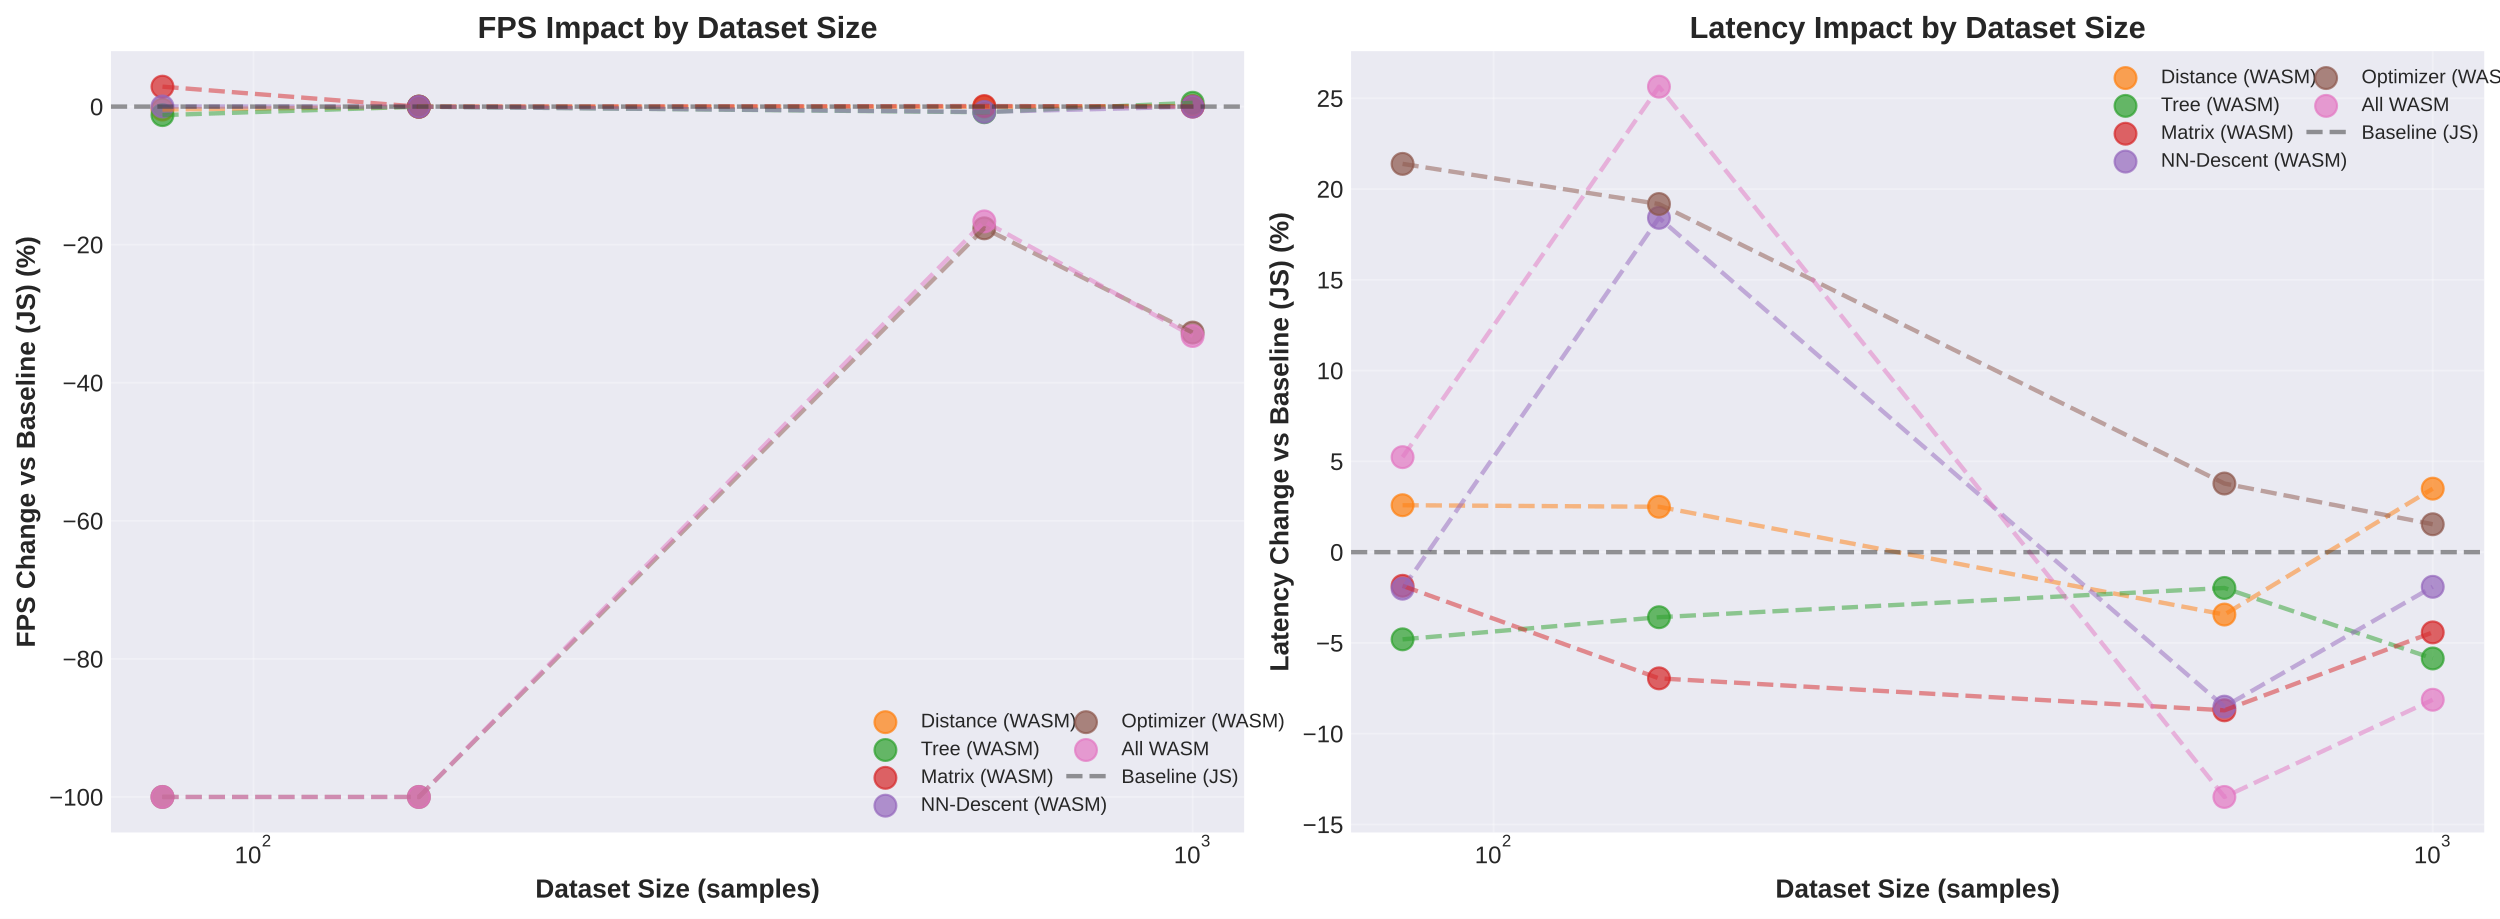
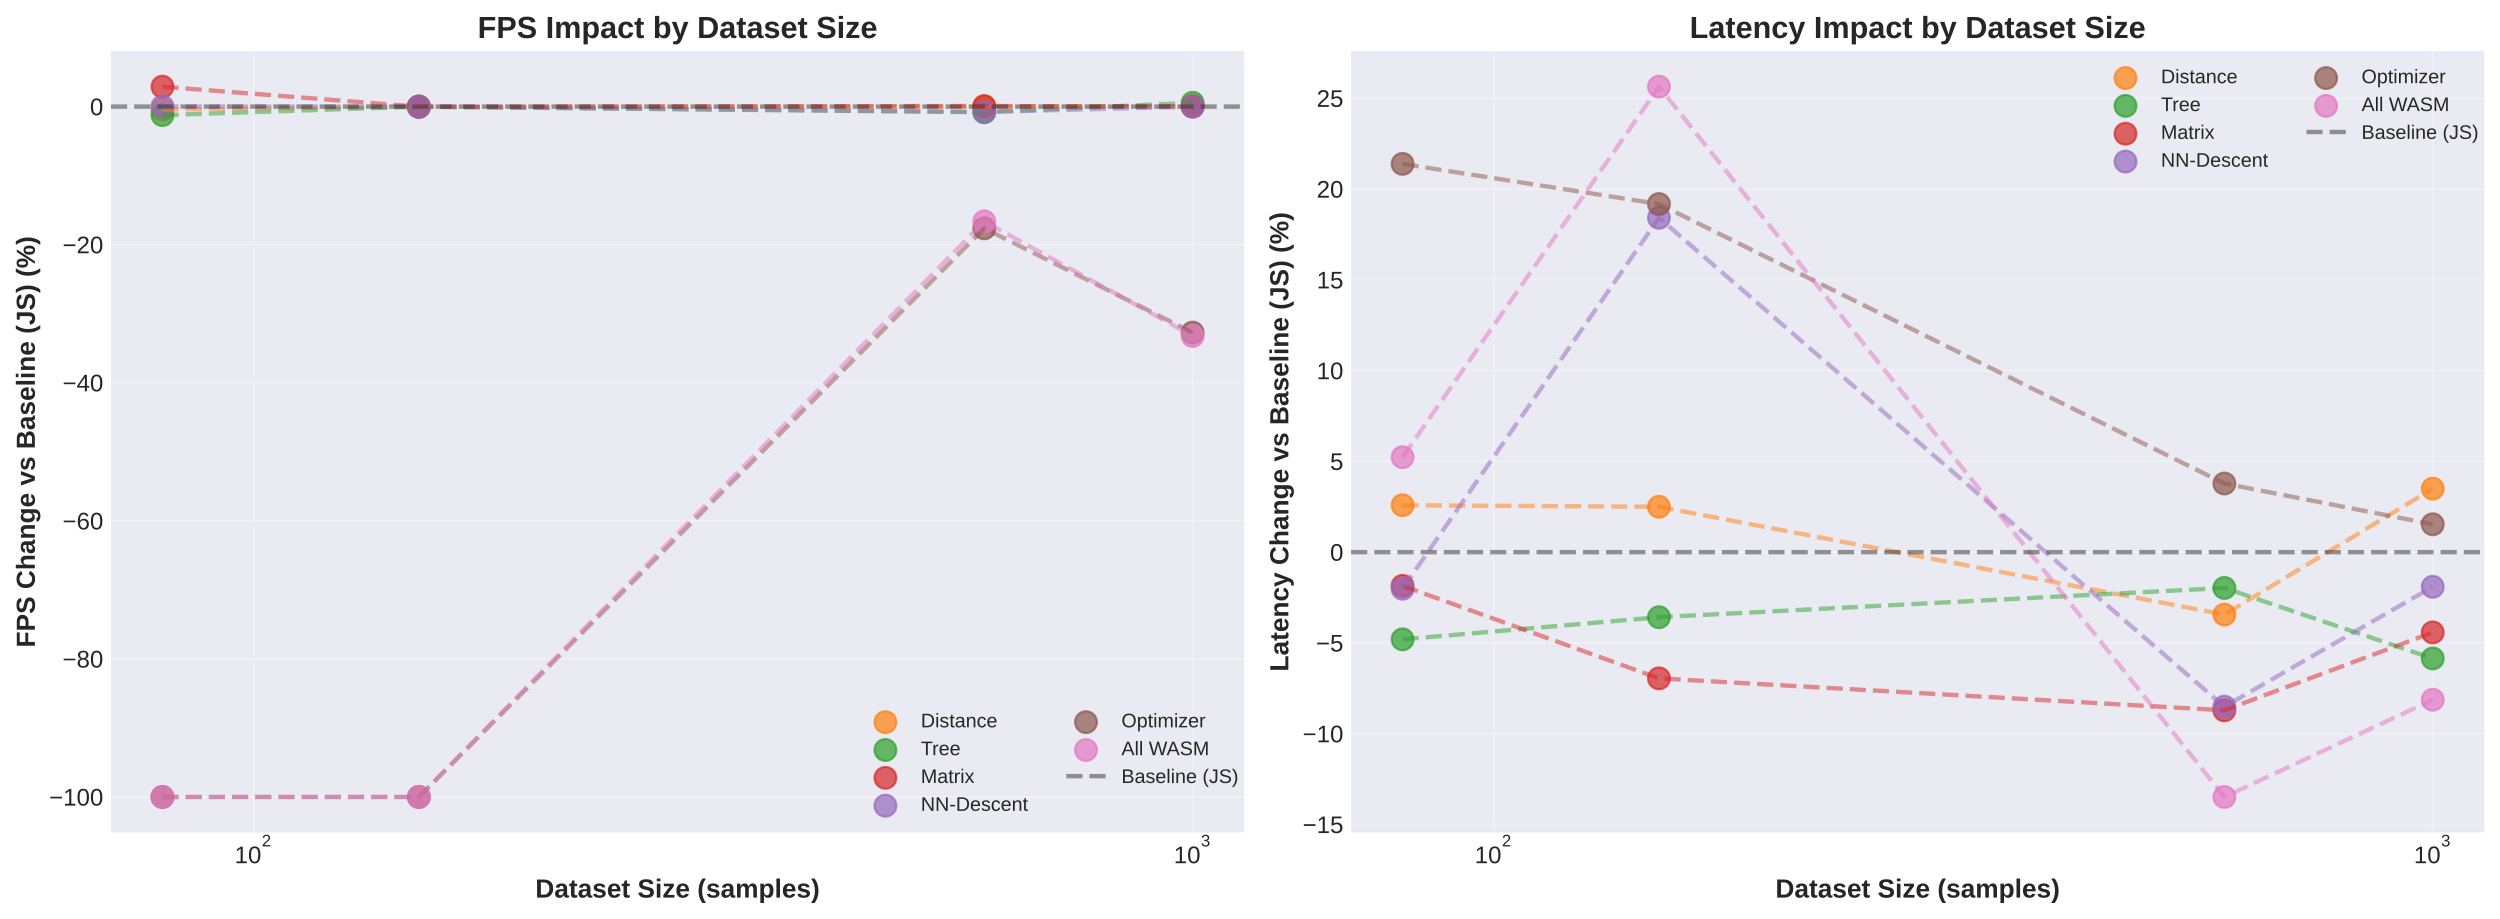
<svg xmlns="http://www.w3.org/2000/svg" xmlns:xlink="http://www.w3.org/1999/xlink" width="1143.127pt" height="420.142pt" viewBox="0 0 1143.127 420.142" version="1.1">
  <defs>
    <style type="text/css">*{stroke-linejoin: round; stroke-linecap: butt}</style>
  </defs>
  <g id="figure_1">
    <g id="patch_1">
      <path d="M 0 420.142  L 1143.127 420.142  L 1143.127 0  L 0 0  z " style="fill: #ffffff" />
    </g>
    <g id="axes_1">
      <g id="patch_2">
        <path d="M 50.737 380.651  L 568.888 380.651  L 568.888 23.392  L 50.737 23.392  z " style="fill: #eaeaf2" />
      </g>
      <g id="matplotlib.axis_1">
        <g id="xtick_1">
          <g id="line2d_1">
            <path d="M 115.905 380.651  L 115.905 23.392  " clip-path="url(#p7eace7940e)" style="fill: none; stroke: #ffffff; stroke-opacity: 0.3; stroke-width: 0.8; stroke-linecap: round" />
          </g>
          <g id="line2d_2" />
          <g id="text_1">
            <g style="fill: #262626" transform="translate(107.2704 395.4943)">
              <text>
                <tspan x="0" y="-0.799" style="font-size: 11px; font-family: 'Arial'; fill: #262626">1</tspan>
                <tspan x="6.118" y="-0.799" style="font-size: 11px; font-family: 'Arial'; fill: #262626">0</tspan>
                <tspan x="12.427" y="-8.466" style="font-size: 7.7px; font-family: 'Arial'; fill: #262626">2</tspan>
              </text>
            </g>
          </g>
        </g>
        <g id="xtick_2">
          <g id="line2d_3">
            <path d="M 545.335 380.651  L 545.335 23.392  " clip-path="url(#p7eace7940e)" style="fill: none; stroke: #ffffff; stroke-opacity: 0.3; stroke-width: 0.8; stroke-linecap: round" />
          </g>
          <g id="line2d_4" />
          <g id="text_2">
            <g style="fill: #262626" transform="translate(536.7004 395.4943)">
              <text>
                <tspan x="0" y="-0.799" style="font-size: 11px; font-family: 'Arial'; fill: #262626">1</tspan>
                <tspan x="6.118" y="-0.799" style="font-size: 11px; font-family: 'Arial'; fill: #262626">0</tspan>
                <tspan x="12.427" y="-8.466" style="font-size: 7.7px; font-family: 'Arial'; fill: #262626">3</tspan>
              </text>
            </g>
          </g>
        </g>
        <g id="xtick_3">
          <g id="line2d_5" />
        </g>
        <g id="xtick_4">
          <g id="line2d_6" />
        </g>
        <g id="xtick_5">
          <g id="line2d_7" />
        </g>
        <g id="xtick_6">
          <g id="line2d_8" />
        </g>
        <g id="xtick_7">
          <g id="line2d_9" />
        </g>
        <g id="xtick_8">
          <g id="line2d_10" />
        </g>
        <g id="xtick_9">
          <g id="line2d_11" />
        </g>
        <g id="xtick_10">
          <g id="line2d_12" />
        </g>
        <g id="xtick_11">
          <g id="line2d_13" />
        </g>
        <g id="xtick_12">
          <g id="line2d_14" />
        </g>
        <g id="text_3">
          <text style="font-weight: 700; font-size: 12px; font-family: 'Arial', 'Liberation Sans', 'DejaVu Sans', 'Bitstream Vera Sans', sans-serif; text-anchor: middle; fill: #262626" x="309.812" y="410.416" transform="rotate(-0 309.8123 410.4161)">Dataset Size (samples)</text>
        </g>
      </g>
      <g id="matplotlib.axis_2">
        <g id="ytick_1">
          <g id="line2d_15">
            <path d="M 50.737 364.411  L 568.888 364.411  " clip-path="url(#p7eace7940e)" style="fill: none; stroke: #ffffff; stroke-opacity: 0.3; stroke-width: 0.8; stroke-linecap: round" />
          </g>
          <g id="line2d_16" />
          <g id="text_4">
            <text style="font-size: 11px; font-family: 'Arial', 'Liberation Sans', 'DejaVu Sans', 'Bitstream Vera Sans', sans-serif; text-anchor: end; fill: #262626" x="47.237" y="368.348" transform="rotate(-0 47.23703 368.3483)">−100</text>
          </g>
        </g>
        <g id="ytick_2">
          <g id="line2d_17">
            <path d="M 50.737 301.278  L 568.888 301.278  " clip-path="url(#p7eace7940e)" style="fill: none; stroke: #ffffff; stroke-opacity: 0.3; stroke-width: 0.8; stroke-linecap: round" />
          </g>
          <g id="line2d_18" />
          <g id="text_5">
            <text style="font-size: 11px; font-family: 'Arial', 'Liberation Sans', 'DejaVu Sans', 'Bitstream Vera Sans', sans-serif; text-anchor: end; fill: #262626" x="47.237" y="305.215" transform="rotate(-0 47.23703 305.215)">−80</text>
          </g>
        </g>
        <g id="ytick_3">
          <g id="line2d_19">
            <path d="M 50.737 238.145  L 568.888 238.145  " clip-path="url(#p7eace7940e)" style="fill: none; stroke: #ffffff; stroke-opacity: 0.3; stroke-width: 0.8; stroke-linecap: round" />
          </g>
          <g id="line2d_20" />
          <g id="text_6">
            <text style="font-size: 11px; font-family: 'Arial', 'Liberation Sans', 'DejaVu Sans', 'Bitstream Vera Sans', sans-serif; text-anchor: end; fill: #262626" x="47.237" y="242.082" transform="rotate(-0 47.23703 242.0817)">−60</text>
          </g>
        </g>
        <g id="ytick_4">
          <g id="line2d_21">
            <path d="M 50.737 175.012  L 568.888 175.012  " clip-path="url(#p7eace7940e)" style="fill: none; stroke: #ffffff; stroke-opacity: 0.3; stroke-width: 0.8; stroke-linecap: round" />
          </g>
          <g id="line2d_22" />
          <g id="text_7">
            <text style="font-size: 11px; font-family: 'Arial', 'Liberation Sans', 'DejaVu Sans', 'Bitstream Vera Sans', sans-serif; text-anchor: end; fill: #262626" x="47.237" y="178.948" transform="rotate(-0 47.23703 178.9484)">−40</text>
          </g>
        </g>
        <g id="ytick_5">
          <g id="line2d_23">
            <path d="M 50.737 111.878  L 568.888 111.878  " clip-path="url(#p7eace7940e)" style="fill: none; stroke: #ffffff; stroke-opacity: 0.3; stroke-width: 0.8; stroke-linecap: round" />
          </g>
          <g id="line2d_24" />
          <g id="text_8">
            <text style="font-size: 11px; font-family: 'Arial', 'Liberation Sans', 'DejaVu Sans', 'Bitstream Vera Sans', sans-serif; text-anchor: end; fill: #262626" x="47.237" y="115.815" transform="rotate(-0 47.23703 115.8151)">−20</text>
          </g>
        </g>
        <g id="ytick_6">
          <g id="line2d_25">
            <path d="M 50.737 48.745  L 568.888 48.745  " clip-path="url(#p7eace7940e)" style="fill: none; stroke: #ffffff; stroke-opacity: 0.3; stroke-width: 0.8; stroke-linecap: round" />
          </g>
          <g id="line2d_26" />
          <g id="text_9">
            <text style="font-size: 11px; font-family: 'Arial', 'Liberation Sans', 'DejaVu Sans', 'Bitstream Vera Sans', sans-serif; text-anchor: end; fill: #262626" x="47.237" y="52.682" transform="rotate(-0 47.23703 52.68176)">0</text>
          </g>
        </g>
        <g id="text_10">
          <text style="font-weight: 700; font-size: 12px; font-family: 'Arial', 'Liberation Sans', 'DejaVu Sans', 'Bitstream Vera Sans', sans-serif; text-anchor: middle; fill: #262626" x="15.936" y="202.021" transform="rotate(-90 15.93562 202.021)">FPS Change vs Baseline (JS) (%)</text>
        </g>
      </g>
      <g id="PathCollection_1">
        <defs>
          <path id="mdc5490573a" d="M 0 5  C 1.326 5 2.598 4.473 3.536 3.536  C 4.473 2.598 5 1.326 5 0  C 5 -1.326 4.473 -2.598 3.536 -3.536  C 2.598 -4.473 1.326 -5 0 -5  C -1.326 -5 -2.598 -4.473 -3.536 -3.536  C -4.473 -2.598 -5 -1.326 -5 0  C -5 1.326 -4.473 2.598 -3.536 3.536  C -2.598 4.473 -1.326 5 0 5  z " style="stroke: #ff7f0e; stroke-opacity: 0.7" />
        </defs>
        <g clip-path="url(#p7eace7940e)">
          <use xlink:href="#mdc5490573a" x="74.289" y="50.086" style="fill: #ff7f0e; fill-opacity: 0.7; stroke: #ff7f0e; stroke-opacity: 0.7" />
          <use xlink:href="#mdc5490573a" x="191.524" y="48.792" style="fill: #ff7f0e; fill-opacity: 0.7; stroke: #ff7f0e; stroke-opacity: 0.7" />
          <use xlink:href="#mdc5490573a" x="450.067" y="48.805" style="fill: #ff7f0e; fill-opacity: 0.7; stroke: #ff7f0e; stroke-opacity: 0.7" />
          <use xlink:href="#mdc5490573a" x="545.335" y="48.534" style="fill: #ff7f0e; fill-opacity: 0.7; stroke: #ff7f0e; stroke-opacity: 0.7" />
        </g>
      </g>
      <g id="PathCollection_2">
        <defs>
          <path id="m7ef857e620" d="M 0 5  C 1.326 5 2.598 4.473 3.536 3.536  C 4.473 2.598 5 1.326 5 0  C 5 -1.326 4.473 -2.598 3.536 -3.536  C 2.598 -4.473 1.326 -5 0 -5  C -1.326 -5 -2.598 -4.473 -3.536 -3.536  C -4.473 -2.598 -5 -1.326 -5 0  C -5 1.326 -4.473 2.598 -3.536 3.536  C -2.598 4.473 -1.326 5 0 5  z " style="stroke: #2ca02c; stroke-opacity: 0.7" />
        </defs>
        <g clip-path="url(#p7eace7940e)">
          <use xlink:href="#m7ef857e620" x="74.289" y="52.637" style="fill: #2ca02c; fill-opacity: 0.7; stroke: #2ca02c; stroke-opacity: 0.7" />
          <use xlink:href="#m7ef857e620" x="191.524" y="48.755" style="fill: #2ca02c; fill-opacity: 0.7; stroke: #2ca02c; stroke-opacity: 0.7" />
          <use xlink:href="#m7ef857e620" x="450.067" y="51.31" style="fill: #2ca02c; fill-opacity: 0.7; stroke: #2ca02c; stroke-opacity: 0.7" />
          <use xlink:href="#m7ef857e620" x="545.335" y="46.979" style="fill: #2ca02c; fill-opacity: 0.7; stroke: #2ca02c; stroke-opacity: 0.7" />
        </g>
      </g>
      <g id="PathCollection_3">
        <defs>
          <path id="md7567b38d5" d="M 0 5  C 1.326 5 2.598 4.473 3.536 3.536  C 4.473 2.598 5 1.326 5 0  C 5 -1.326 4.473 -2.598 3.536 -3.536  C 2.598 -4.473 1.326 -5 0 -5  C -1.326 -5 -2.598 -4.473 -3.536 -3.536  C -4.473 -2.598 -5 -1.326 -5 0  C -5 1.326 -4.473 2.598 -3.536 3.536  C -2.598 4.473 -1.326 5 0 5  z " style="stroke: #d62728; stroke-opacity: 0.7" />
        </defs>
        <g clip-path="url(#p7eace7940e)">
          <use xlink:href="#md7567b38d5" x="74.289" y="39.631" style="fill: #d62728; fill-opacity: 0.7; stroke: #d62728; stroke-opacity: 0.7" />
          <use xlink:href="#md7567b38d5" x="191.524" y="48.787" style="fill: #d62728; fill-opacity: 0.7; stroke: #d62728; stroke-opacity: 0.7" />
          <use xlink:href="#md7567b38d5" x="450.067" y="48.492" style="fill: #d62728; fill-opacity: 0.7; stroke: #d62728; stroke-opacity: 0.7" />
          <use xlink:href="#md7567b38d5" x="545.335" y="48.713" style="fill: #d62728; fill-opacity: 0.7; stroke: #d62728; stroke-opacity: 0.7" />
        </g>
      </g>
      <g id="PathCollection_4">
        <defs>
          <path id="m2b814f3688" d="M 0 5  C 1.326 5 2.598 4.473 3.536 3.536  C 4.473 2.598 5 1.326 5 0  C 5 -1.326 4.473 -2.598 3.536 -3.536  C 2.598 -4.473 1.326 -5 0 -5  C -1.326 -5 -2.598 -4.473 -3.536 -3.536  C -4.473 -2.598 -5 -1.326 -5 0  C -5 1.326 -4.473 2.598 -3.536 3.536  C -2.598 4.473 -1.326 5 0 5  z " style="stroke: #9467bd; stroke-opacity: 0.7" />
        </defs>
        <g clip-path="url(#p7eace7940e)">
          <use xlink:href="#m2b814f3688" x="74.289" y="48.683" style="fill: #9467bd; fill-opacity: 0.7; stroke: #9467bd; stroke-opacity: 0.7" />
          <use xlink:href="#m2b814f3688" x="191.524" y="48.787" style="fill: #9467bd; fill-opacity: 0.7; stroke: #9467bd; stroke-opacity: 0.7" />
          <use xlink:href="#m2b814f3688" x="450.067" y="51.176" style="fill: #9467bd; fill-opacity: 0.7; stroke: #9467bd; stroke-opacity: 0.7" />
          <use xlink:href="#m2b814f3688" x="545.335" y="48.777" style="fill: #9467bd; fill-opacity: 0.7; stroke: #9467bd; stroke-opacity: 0.7" />
        </g>
      </g>
      <g id="PathCollection_5">
        <defs>
          <path id="me5d633f718" d="M 0 5  C 1.326 5 2.598 4.473 3.536 3.536  C 4.473 2.598 5 1.326 5 0  C 5 -1.326 4.473 -2.598 3.536 -3.536  C 2.598 -4.473 1.326 -5 0 -5  C -1.326 -5 -2.598 -4.473 -3.536 -3.536  C -4.473 -2.598 -5 -1.326 -5 0  C -5 1.326 -4.473 2.598 -3.536 3.536  C -2.598 4.473 -1.326 5 0 5  z " style="stroke: #8c564b; stroke-opacity: 0.7" />
        </defs>
        <g clip-path="url(#p7eace7940e)">
          <use xlink:href="#me5d633f718" x="74.289" y="364.411" style="fill: #8c564b; fill-opacity: 0.7; stroke: #8c564b; stroke-opacity: 0.7" />
          <use xlink:href="#me5d633f718" x="191.524" y="364.411" style="fill: #8c564b; fill-opacity: 0.7; stroke: #8c564b; stroke-opacity: 0.7" />
          <use xlink:href="#me5d633f718" x="450.067" y="104.399" style="fill: #8c564b; fill-opacity: 0.7; stroke: #8c564b; stroke-opacity: 0.7" />
          <use xlink:href="#me5d633f718" x="545.335" y="152.071" style="fill: #8c564b; fill-opacity: 0.7; stroke: #8c564b; stroke-opacity: 0.7" />
        </g>
      </g>
      <g id="PathCollection_6">
        <defs>
          <path id="mb2522922a4" d="M 0 5  C 1.326 5 2.598 4.473 3.536 3.536  C 4.473 2.598 5 1.326 5 0  C 5 -1.326 4.473 -2.598 3.536 -3.536  C 2.598 -4.473 1.326 -5 0 -5  C -1.326 -5 -2.598 -4.473 -3.536 -3.536  C -4.473 -2.598 -5 -1.326 -5 0  C -5 1.326 -4.473 2.598 -3.536 3.536  C -2.598 4.473 -1.326 5 0 5  z " style="stroke: #e377c2; stroke-opacity: 0.7" />
        </defs>
        <g clip-path="url(#p7eace7940e)">
          <use xlink:href="#mb2522922a4" x="74.289" y="364.411" style="fill: #e377c2; fill-opacity: 0.7; stroke: #e377c2; stroke-opacity: 0.7" />
          <use xlink:href="#mb2522922a4" x="191.524" y="364.411" style="fill: #e377c2; fill-opacity: 0.7; stroke: #e377c2; stroke-opacity: 0.7" />
          <use xlink:href="#mb2522922a4" x="450.067" y="101.235" style="fill: #e377c2; fill-opacity: 0.7; stroke: #e377c2; stroke-opacity: 0.7" />
          <use xlink:href="#mb2522922a4" x="545.335" y="153.633" style="fill: #e377c2; fill-opacity: 0.7; stroke: #e377c2; stroke-opacity: 0.7" />
        </g>
      </g>
      <g id="line2d_27">
        <path d="M 74.289 50.086  L 191.524 48.792  L 450.067 48.805  L 545.335 48.534  " clip-path="url(#p7eace7940e)" style="fill: none; stroke-dasharray: 7.4,3.2; stroke-dashoffset: 0; stroke: #ff7f0e; stroke-opacity: 0.5; stroke-width: 2" />
      </g>
      <g id="line2d_28">
        <path d="M 74.289 52.637  L 191.524 48.755  L 450.067 51.31  L 545.335 46.979  " clip-path="url(#p7eace7940e)" style="fill: none; stroke-dasharray: 7.4,3.2; stroke-dashoffset: 0; stroke: #2ca02c; stroke-opacity: 0.5; stroke-width: 2" />
      </g>
      <g id="line2d_29">
        <path d="M 74.289 39.631  L 191.524 48.787  L 450.067 48.492  L 545.335 48.713  " clip-path="url(#p7eace7940e)" style="fill: none; stroke-dasharray: 7.4,3.2; stroke-dashoffset: 0; stroke: #d62728; stroke-opacity: 0.5; stroke-width: 2" />
      </g>
      <g id="line2d_30">
        <path d="M 74.289 48.683  L 191.524 48.787  L 450.067 51.176  L 545.335 48.777  " clip-path="url(#p7eace7940e)" style="fill: none; stroke-dasharray: 7.4,3.2; stroke-dashoffset: 0; stroke: #9467bd; stroke-opacity: 0.5; stroke-width: 2" />
      </g>
      <g id="line2d_31">
        <path d="M 74.289 364.411  L 191.524 364.411  L 450.067 104.399  L 545.335 152.071  " clip-path="url(#p7eace7940e)" style="fill: none; stroke-dasharray: 7.4,3.2; stroke-dashoffset: 0; stroke: #8c564b; stroke-opacity: 0.5; stroke-width: 2" />
      </g>
      <g id="line2d_32">
        <path d="M 74.289 364.411  L 191.524 364.411  L 450.067 101.235  L 545.335 153.633  " clip-path="url(#p7eace7940e)" style="fill: none; stroke-dasharray: 7.4,3.2; stroke-dashoffset: 0; stroke: #e377c2; stroke-opacity: 0.5; stroke-width: 2" />
      </g>
      <g id="line2d_33">
        <path d="M 50.737 48.745  L 568.888 48.745  " clip-path="url(#p7eace7940e)" style="fill: none; stroke-dasharray: 7.4,3.2; stroke-dashoffset: 0; stroke: #333333; stroke-opacity: 0.5; stroke-width: 2" />
      </g>
      <g id="patch_3">
        <path d="M 50.737 380.651  L 50.737 23.392  " style="fill: none" />
      </g>
      <g id="patch_4">
        <path d="M 568.888 380.651  L 568.888 23.392  " style="fill: none" />
      </g>
      <g id="patch_5">
        <path d="M 50.737 380.651  L 568.888 380.651  " style="fill: none" />
      </g>
      <g id="patch_6">
        <path d="M 50.737 23.392  L 568.888 23.392  " style="fill: none" />
      </g>
      <g id="text_11">
        <text style="font-weight: 700; font-size: 14px; font-family: 'Arial', 'Liberation Sans', 'DejaVu Sans', 'Bitstream Vera Sans', sans-serif; text-anchor: middle; fill: #262626" x="309.812" y="17.392" transform="rotate(-0 309.8123 17.39156)">FPS Impact by Dataset Size</text>
      </g>
      <g id="legend_1">
        <g id="PathCollection_7">
          <g>
            <use xlink:href="#mdc5490573a" x="404.857" y="330.207" style="fill: #ff7f0e; fill-opacity: 0.7; stroke: #ff7f0e; stroke-opacity: 0.7" />
          </g>
        </g>
        <g id="text_12">
-           <text style="font-size: 9px; font-family: 'Arial', 'Liberation Sans', 'DejaVu Sans', 'Bitstream Vera Sans', sans-serif; text-anchor: start; fill: #262626" x="421.057" y="332.569" transform="rotate(-0 421.057 332.5694)">Distance (WASM)</text>
+           <text style="font-size: 9px; font-family: 'Arial', 'Liberation Sans', 'DejaVu Sans', 'Bitstream Vera Sans', sans-serif; text-anchor: start; fill: #262626" x="421.057" y="332.569" transform="rotate(-0 421.057 332.5694)">Distance</text>
        </g>
        <g id="PathCollection_8">
          <g>
            <use xlink:href="#m7ef857e620" x="404.857" y="342.938" style="fill: #2ca02c; fill-opacity: 0.7; stroke: #2ca02c; stroke-opacity: 0.7" />
          </g>
        </g>
        <g id="text_13">
-           <text style="font-size: 9px; font-family: 'Arial', 'Liberation Sans', 'DejaVu Sans', 'Bitstream Vera Sans', sans-serif; text-anchor: start; fill: #262626" x="421.057" y="345.3" transform="rotate(-0 421.057 345.3002)">Tree (WASM)</text>
+           <text style="font-size: 9px; font-family: 'Arial', 'Liberation Sans', 'DejaVu Sans', 'Bitstream Vera Sans', sans-serif; text-anchor: start; fill: #262626" x="421.057" y="345.3" transform="rotate(-0 421.057 345.3002)">Tree</text>
        </g>
        <g id="PathCollection_9">
          <g>
            <use xlink:href="#md7567b38d5" x="404.857" y="355.668" style="fill: #d62728; fill-opacity: 0.7; stroke: #d62728; stroke-opacity: 0.7" />
          </g>
        </g>
        <g id="text_14">
-           <text style="font-size: 9px; font-family: 'Arial', 'Liberation Sans', 'DejaVu Sans', 'Bitstream Vera Sans', sans-serif; text-anchor: start; fill: #262626" x="421.057" y="358.031" transform="rotate(-0 421.057 358.031)">Matrix (WASM)</text>
+           <text style="font-size: 9px; font-family: 'Arial', 'Liberation Sans', 'DejaVu Sans', 'Bitstream Vera Sans', sans-serif; text-anchor: start; fill: #262626" x="421.057" y="358.031" transform="rotate(-0 421.057 358.031)">Matrix</text>
        </g>
        <g id="PathCollection_10">
          <g>
            <use xlink:href="#m2b814f3688" x="404.857" y="368.399" style="fill: #9467bd; fill-opacity: 0.7; stroke: #9467bd; stroke-opacity: 0.7" />
          </g>
        </g>
        <g id="text_15">
-           <text style="font-size: 9px; font-family: 'Arial', 'Liberation Sans', 'DejaVu Sans', 'Bitstream Vera Sans', sans-serif; text-anchor: start; fill: #262626" x="421.057" y="370.762" transform="rotate(-0 421.057 370.7618)">NN-Descent (WASM)</text>
+           <text style="font-size: 9px; font-family: 'Arial', 'Liberation Sans', 'DejaVu Sans', 'Bitstream Vera Sans', sans-serif; text-anchor: start; fill: #262626" x="421.057" y="370.762" transform="rotate(-0 421.057 370.7618)">NN-Descent</text>
        </g>
        <g id="PathCollection_11">
          <g>
            <use xlink:href="#me5d633f718" x="496.571" y="330.207" style="fill: #8c564b; fill-opacity: 0.7; stroke: #8c564b; stroke-opacity: 0.7" />
          </g>
        </g>
        <g id="text_16">
-           <text style="font-size: 9px; font-family: 'Arial', 'Liberation Sans', 'DejaVu Sans', 'Bitstream Vera Sans', sans-serif; text-anchor: start; fill: #262626" x="512.771" y="332.569" transform="rotate(-0 512.7713 332.5694)">Optimizer (WASM)</text>
+           <text style="font-size: 9px; font-family: 'Arial', 'Liberation Sans', 'DejaVu Sans', 'Bitstream Vera Sans', sans-serif; text-anchor: start; fill: #262626" x="512.771" y="332.569" transform="rotate(-0 512.7713 332.5694)">Optimizer</text>
        </g>
        <g id="PathCollection_12">
          <g>
            <use xlink:href="#mb2522922a4" x="496.571" y="342.938" style="fill: #e377c2; fill-opacity: 0.7; stroke: #e377c2; stroke-opacity: 0.7" />
          </g>
        </g>
        <g id="text_17">
          <text style="font-size: 9px; font-family: 'Arial', 'Liberation Sans', 'DejaVu Sans', 'Bitstream Vera Sans', sans-serif; text-anchor: start; fill: #262626" x="512.771" y="345.3" transform="rotate(-0 512.7713 345.3002)">All WASM</text>
        </g>
        <g id="line2d_34">
          <path d="M 487.571 354.881  L 496.571 354.881  L 505.571 354.881  " style="fill: none; stroke-dasharray: 7.4,3.2; stroke-dashoffset: 0; stroke: #333333; stroke-opacity: 0.5; stroke-width: 2" />
        </g>
        <g id="text_18">
          <text style="font-size: 9px; font-family: 'Arial', 'Liberation Sans', 'DejaVu Sans', 'Bitstream Vera Sans', sans-serif; text-anchor: start; fill: #262626" x="512.771" y="358.031" transform="rotate(-0 512.7713 358.031)">Baseline (JS)</text>
        </g>
      </g>
    </g>
    <g id="axes_2">
      <g id="patch_7">
        <path d="M 617.776 380.651  L 1135.927 380.651  L 1135.927 23.392  L 617.776 23.392  z " style="fill: #eaeaf2" />
      </g>
      <g id="matplotlib.axis_3">
        <g id="xtick_13">
          <g id="line2d_35">
            <path d="M 682.945 380.651  L 682.945 23.392  " clip-path="url(#p189f6e0748)" style="fill: none; stroke: #ffffff; stroke-opacity: 0.3; stroke-width: 0.8; stroke-linecap: round" />
          </g>
          <g id="line2d_36" />
          <g id="text_19">
            <g style="fill: #262626" transform="translate(674.3098 395.4943)">
              <text>
                <tspan x="0" y="-0.799" style="font-size: 11px; font-family: 'Arial'; fill: #262626">1</tspan>
                <tspan x="6.118" y="-0.799" style="font-size: 11px; font-family: 'Arial'; fill: #262626">0</tspan>
                <tspan x="12.427" y="-8.466" style="font-size: 7.7px; font-family: 'Arial'; fill: #262626">2</tspan>
              </text>
            </g>
          </g>
        </g>
        <g id="xtick_14">
          <g id="line2d_37">
            <path d="M 1112.375 380.651  L 1112.375 23.392  " clip-path="url(#p189f6e0748)" style="fill: none; stroke: #ffffff; stroke-opacity: 0.3; stroke-width: 0.8; stroke-linecap: round" />
          </g>
          <g id="line2d_38" />
          <g id="text_20">
            <g style="fill: #262626" transform="translate(1103.74 395.4943)">
              <text>
                <tspan x="0" y="-0.799" style="font-size: 11px; font-family: 'Arial'; fill: #262626">1</tspan>
                <tspan x="6.118" y="-0.799" style="font-size: 11px; font-family: 'Arial'; fill: #262626">0</tspan>
                <tspan x="12.427" y="-8.466" style="font-size: 7.7px; font-family: 'Arial'; fill: #262626">3</tspan>
              </text>
            </g>
          </g>
        </g>
        <g id="xtick_15">
          <g id="line2d_39" />
        </g>
        <g id="xtick_16">
          <g id="line2d_40" />
        </g>
        <g id="xtick_17">
          <g id="line2d_41" />
        </g>
        <g id="xtick_18">
          <g id="line2d_42" />
        </g>
        <g id="xtick_19">
          <g id="line2d_43" />
        </g>
        <g id="xtick_20">
          <g id="line2d_44" />
        </g>
        <g id="xtick_21">
          <g id="line2d_45" />
        </g>
        <g id="xtick_22">
          <g id="line2d_46" />
        </g>
        <g id="xtick_23">
          <g id="line2d_47" />
        </g>
        <g id="xtick_24">
          <g id="line2d_48" />
        </g>
        <g id="text_21">
          <text style="font-weight: 700; font-size: 12px; font-family: 'Arial', 'Liberation Sans', 'DejaVu Sans', 'Bitstream Vera Sans', sans-serif; text-anchor: middle; fill: #262626" x="876.852" y="410.416" transform="rotate(-0 876.8517 410.4161)">Dataset Size (samples)</text>
        </g>
      </g>
      <g id="matplotlib.axis_4">
        <g id="ytick_7">
          <g id="line2d_49">
            <path d="M 617.776 376.984  L 1135.927 376.984  " clip-path="url(#p189f6e0748)" style="fill: none; stroke: #ffffff; stroke-opacity: 0.3; stroke-width: 0.8; stroke-linecap: round" />
          </g>
          <g id="line2d_50" />
          <g id="text_22">
            <text style="font-size: 11px; font-family: 'Arial', 'Liberation Sans', 'DejaVu Sans', 'Bitstream Vera Sans', sans-serif; text-anchor: end; fill: #262626" x="614.276" y="380.921" transform="rotate(-0 614.2764 380.9207)">−15</text>
          </g>
        </g>
        <g id="ytick_8">
          <g id="line2d_51">
            <path d="M 617.776 335.477  L 1135.927 335.477  " clip-path="url(#p189f6e0748)" style="fill: none; stroke: #ffffff; stroke-opacity: 0.3; stroke-width: 0.8; stroke-linecap: round" />
          </g>
          <g id="line2d_52" />
          <g id="text_23">
            <text style="font-size: 11px; font-family: 'Arial', 'Liberation Sans', 'DejaVu Sans', 'Bitstream Vera Sans', sans-serif; text-anchor: end; fill: #262626" x="614.276" y="339.414" transform="rotate(-0 614.2764 339.4138)">−10</text>
          </g>
        </g>
        <g id="ytick_9">
          <g id="line2d_53">
            <path d="M 617.776 293.97  L 1135.927 293.97  " clip-path="url(#p189f6e0748)" style="fill: none; stroke: #ffffff; stroke-opacity: 0.3; stroke-width: 0.8; stroke-linecap: round" />
          </g>
          <g id="line2d_54" />
          <g id="text_24">
            <text style="font-size: 11px; font-family: 'Arial', 'Liberation Sans', 'DejaVu Sans', 'Bitstream Vera Sans', sans-serif; text-anchor: end; fill: #262626" x="614.276" y="297.907" transform="rotate(-0 614.2764 297.907)">−5</text>
          </g>
        </g>
        <g id="ytick_10">
          <g id="line2d_55">
            <path d="M 617.776 252.463  L 1135.927 252.463  " clip-path="url(#p189f6e0748)" style="fill: none; stroke: #ffffff; stroke-opacity: 0.3; stroke-width: 0.8; stroke-linecap: round" />
          </g>
          <g id="line2d_56" />
          <g id="text_25">
            <text style="font-size: 11px; font-family: 'Arial', 'Liberation Sans', 'DejaVu Sans', 'Bitstream Vera Sans', sans-serif; text-anchor: end; fill: #262626" x="614.276" y="256.4" transform="rotate(-0 614.2764 256.4001)">0</text>
          </g>
        </g>
        <g id="ytick_11">
          <g id="line2d_57">
            <path d="M 617.776 210.956  L 1135.927 210.956  " clip-path="url(#p189f6e0748)" style="fill: none; stroke: #ffffff; stroke-opacity: 0.3; stroke-width: 0.8; stroke-linecap: round" />
          </g>
          <g id="line2d_58" />
          <g id="text_26">
            <text style="font-size: 11px; font-family: 'Arial', 'Liberation Sans', 'DejaVu Sans', 'Bitstream Vera Sans', sans-serif; text-anchor: end; fill: #262626" x="614.276" y="214.893" transform="rotate(-0 614.2764 214.8932)">5</text>
          </g>
        </g>
        <g id="ytick_12">
          <g id="line2d_59">
            <path d="M 617.776 169.45  L 1135.927 169.45  " clip-path="url(#p189f6e0748)" style="fill: none; stroke: #ffffff; stroke-opacity: 0.3; stroke-width: 0.8; stroke-linecap: round" />
          </g>
          <g id="line2d_60" />
          <g id="text_27">
            <text style="font-size: 11px; font-family: 'Arial', 'Liberation Sans', 'DejaVu Sans', 'Bitstream Vera Sans', sans-serif; text-anchor: end; fill: #262626" x="614.276" y="173.386" transform="rotate(-0 614.2764 173.3863)">10</text>
          </g>
        </g>
        <g id="ytick_13">
          <g id="line2d_61">
            <path d="M 617.776 127.943  L 1135.927 127.943  " clip-path="url(#p189f6e0748)" style="fill: none; stroke: #ffffff; stroke-opacity: 0.3; stroke-width: 0.8; stroke-linecap: round" />
          </g>
          <g id="line2d_62" />
          <g id="text_28">
            <text style="font-size: 11px; font-family: 'Arial', 'Liberation Sans', 'DejaVu Sans', 'Bitstream Vera Sans', sans-serif; text-anchor: end; fill: #262626" x="614.276" y="131.879" transform="rotate(-0 614.2764 131.8794)">15</text>
          </g>
        </g>
        <g id="ytick_14">
          <g id="line2d_63">
            <path d="M 617.776 86.436  L 1135.927 86.436  " clip-path="url(#p189f6e0748)" style="fill: none; stroke: #ffffff; stroke-opacity: 0.3; stroke-width: 0.8; stroke-linecap: round" />
          </g>
          <g id="line2d_64" />
          <g id="text_29">
            <text style="font-size: 11px; font-family: 'Arial', 'Liberation Sans', 'DejaVu Sans', 'Bitstream Vera Sans', sans-serif; text-anchor: end; fill: #262626" x="614.276" y="90.373" transform="rotate(-0 614.2764 90.37255)">20</text>
          </g>
        </g>
        <g id="ytick_15">
          <g id="line2d_65">
            <path d="M 617.776 44.929  L 1135.927 44.929  " clip-path="url(#p189f6e0748)" style="fill: none; stroke: #ffffff; stroke-opacity: 0.3; stroke-width: 0.8; stroke-linecap: round" />
          </g>
          <g id="line2d_66" />
          <g id="text_30">
            <text style="font-size: 11px; font-family: 'Arial', 'Liberation Sans', 'DejaVu Sans', 'Bitstream Vera Sans', sans-serif; text-anchor: end; fill: #262626" x="614.276" y="48.866" transform="rotate(-0 614.2764 48.86567)">25</text>
          </g>
        </g>
        <g id="text_31">
          <text style="font-weight: 700; font-size: 12px; font-family: 'Arial', 'Liberation Sans', 'DejaVu Sans', 'Bitstream Vera Sans', sans-serif; text-anchor: middle; fill: #262626" x="589.092" y="202.021" transform="rotate(-90 589.092 202.021)">Latency Change vs Baseline (JS) (%)</text>
        </g>
      </g>
      <g id="PathCollection_13">
        <g clip-path="url(#p189f6e0748)">
          <use xlink:href="#mdc5490573a" x="641.329" y="231.012" style="fill: #ff7f0e; fill-opacity: 0.7; stroke: #ff7f0e; stroke-opacity: 0.7" />
          <use xlink:href="#mdc5490573a" x="758.564" y="231.721" style="fill: #ff7f0e; fill-opacity: 0.7; stroke: #ff7f0e; stroke-opacity: 0.7" />
          <use xlink:href="#mdc5490573a" x="1017.106" y="281.007" style="fill: #ff7f0e; fill-opacity: 0.7; stroke: #ff7f0e; stroke-opacity: 0.7" />
          <use xlink:href="#mdc5490573a" x="1112.375" y="223.436" style="fill: #ff7f0e; fill-opacity: 0.7; stroke: #ff7f0e; stroke-opacity: 0.7" />
        </g>
      </g>
      <g id="PathCollection_14">
        <g clip-path="url(#p189f6e0748)">
          <use xlink:href="#m7ef857e620" x="641.329" y="292.338" style="fill: #2ca02c; fill-opacity: 0.7; stroke: #2ca02c; stroke-opacity: 0.7" />
          <use xlink:href="#m7ef857e620" x="758.564" y="282.224" style="fill: #2ca02c; fill-opacity: 0.7; stroke: #2ca02c; stroke-opacity: 0.7" />
          <use xlink:href="#m7ef857e620" x="1017.106" y="268.851" style="fill: #2ca02c; fill-opacity: 0.7; stroke: #2ca02c; stroke-opacity: 0.7" />
          <use xlink:href="#m7ef857e620" x="1112.375" y="301.081" style="fill: #2ca02c; fill-opacity: 0.7; stroke: #2ca02c; stroke-opacity: 0.7" />
        </g>
      </g>
      <g id="PathCollection_15">
        <g clip-path="url(#p189f6e0748)">
          <use xlink:href="#md7567b38d5" x="641.329" y="267.861" style="fill: #d62728; fill-opacity: 0.7; stroke: #d62728; stroke-opacity: 0.7" />
          <use xlink:href="#md7567b38d5" x="758.564" y="310.181" style="fill: #d62728; fill-opacity: 0.7; stroke: #d62728; stroke-opacity: 0.7" />
          <use xlink:href="#md7567b38d5" x="1017.106" y="324.793" style="fill: #d62728; fill-opacity: 0.7; stroke: #d62728; stroke-opacity: 0.7" />
          <use xlink:href="#md7567b38d5" x="1112.375" y="289.16" style="fill: #d62728; fill-opacity: 0.7; stroke: #d62728; stroke-opacity: 0.7" />
        </g>
      </g>
      <g id="PathCollection_16">
        <g clip-path="url(#p189f6e0748)">
          <use xlink:href="#m2b814f3688" x="641.329" y="269.177" style="fill: #9467bd; fill-opacity: 0.7; stroke: #9467bd; stroke-opacity: 0.7" />
          <use xlink:href="#m2b814f3688" x="758.564" y="99.603" style="fill: #9467bd; fill-opacity: 0.7; stroke: #9467bd; stroke-opacity: 0.7" />
          <use xlink:href="#m2b814f3688" x="1017.106" y="323.121" style="fill: #9467bd; fill-opacity: 0.7; stroke: #9467bd; stroke-opacity: 0.7" />
          <use xlink:href="#m2b814f3688" x="1112.375" y="268.316" style="fill: #9467bd; fill-opacity: 0.7; stroke: #9467bd; stroke-opacity: 0.7" />
        </g>
      </g>
      <g id="PathCollection_17">
        <g clip-path="url(#p189f6e0748)">
          <use xlink:href="#me5d633f718" x="641.329" y="74.934" style="fill: #8c564b; fill-opacity: 0.7; stroke: #8c564b; stroke-opacity: 0.7" />
          <use xlink:href="#me5d633f718" x="758.564" y="93.29" style="fill: #8c564b; fill-opacity: 0.7; stroke: #8c564b; stroke-opacity: 0.7" />
          <use xlink:href="#me5d633f718" x="1017.106" y="221.09" style="fill: #8c564b; fill-opacity: 0.7; stroke: #8c564b; stroke-opacity: 0.7" />
          <use xlink:href="#me5d633f718" x="1112.375" y="239.724" style="fill: #8c564b; fill-opacity: 0.7; stroke: #8c564b; stroke-opacity: 0.7" />
        </g>
      </g>
      <g id="PathCollection_18">
        <g clip-path="url(#p189f6e0748)">
          <use xlink:href="#mb2522922a4" x="641.329" y="209.035" style="fill: #e377c2; fill-opacity: 0.7; stroke: #e377c2; stroke-opacity: 0.7" />
          <use xlink:href="#mb2522922a4" x="758.564" y="39.631" style="fill: #e377c2; fill-opacity: 0.7; stroke: #e377c2; stroke-opacity: 0.7" />
          <use xlink:href="#mb2522922a4" x="1017.106" y="364.411" style="fill: #e377c2; fill-opacity: 0.7; stroke: #e377c2; stroke-opacity: 0.7" />
          <use xlink:href="#mb2522922a4" x="1112.375" y="319.958" style="fill: #e377c2; fill-opacity: 0.7; stroke: #e377c2; stroke-opacity: 0.7" />
        </g>
      </g>
      <g id="line2d_67">
        <path d="M 641.329 231.012  L 758.564 231.721  L 1017.106 281.007  L 1112.375 223.436  " clip-path="url(#p189f6e0748)" style="fill: none; stroke-dasharray: 7.4,3.2; stroke-dashoffset: 0; stroke: #ff7f0e; stroke-opacity: 0.5; stroke-width: 2" />
      </g>
      <g id="line2d_68">
        <path d="M 641.329 292.338  L 758.564 282.224  L 1017.106 268.851  L 1112.375 301.081  " clip-path="url(#p189f6e0748)" style="fill: none; stroke-dasharray: 7.4,3.2; stroke-dashoffset: 0; stroke: #2ca02c; stroke-opacity: 0.5; stroke-width: 2" />
      </g>
      <g id="line2d_69">
        <path d="M 641.329 267.861  L 758.564 310.181  L 1017.106 324.793  L 1112.375 289.16  " clip-path="url(#p189f6e0748)" style="fill: none; stroke-dasharray: 7.4,3.2; stroke-dashoffset: 0; stroke: #d62728; stroke-opacity: 0.5; stroke-width: 2" />
      </g>
      <g id="line2d_70">
        <path d="M 641.329 269.177  L 758.564 99.603  L 1017.106 323.121  L 1112.375 268.316  " clip-path="url(#p189f6e0748)" style="fill: none; stroke-dasharray: 7.4,3.2; stroke-dashoffset: 0; stroke: #9467bd; stroke-opacity: 0.5; stroke-width: 2" />
      </g>
      <g id="line2d_71">
        <path d="M 641.329 74.934  L 758.564 93.29  L 1017.106 221.09  L 1112.375 239.724  " clip-path="url(#p189f6e0748)" style="fill: none; stroke-dasharray: 7.4,3.2; stroke-dashoffset: 0; stroke: #8c564b; stroke-opacity: 0.5; stroke-width: 2" />
      </g>
      <g id="line2d_72">
        <path d="M 641.329 209.035  L 758.564 39.631  L 1017.106 364.411  L 1112.375 319.958  " clip-path="url(#p189f6e0748)" style="fill: none; stroke-dasharray: 7.4,3.2; stroke-dashoffset: 0; stroke: #e377c2; stroke-opacity: 0.5; stroke-width: 2" />
      </g>
      <g id="line2d_73">
        <path d="M 617.776 252.463  L 1135.927 252.463  " clip-path="url(#p189f6e0748)" style="fill: none; stroke-dasharray: 7.4,3.2; stroke-dashoffset: 0; stroke: #333333; stroke-opacity: 0.5; stroke-width: 2" />
      </g>
      <g id="patch_8">
        <path d="M 617.776 380.651  L 617.776 23.392  " style="fill: none" />
      </g>
      <g id="patch_9">
        <path d="M 1135.927 380.651  L 1135.927 23.392  " style="fill: none" />
      </g>
      <g id="patch_10">
        <path d="M 617.776 380.651  L 1135.927 380.651  " style="fill: none" />
      </g>
      <g id="patch_11">
        <path d="M 617.776 23.392  L 1135.927 23.392  " style="fill: none" />
      </g>
      <g id="text_32">
        <text style="font-weight: 700; font-size: 14px; font-family: 'Arial', 'Liberation Sans', 'DejaVu Sans', 'Bitstream Vera Sans', sans-serif; text-anchor: middle; fill: #262626" x="876.852" y="17.392" transform="rotate(-0 876.8517 17.39156)">Latency Impact by Dataset Size</text>
      </g>
      <g id="legend_2">
        <g id="PathCollection_19">
          <g>
            <use xlink:href="#mdc5490573a" x="971.896" y="35.686" style="fill: #ff7f0e; fill-opacity: 0.7; stroke: #ff7f0e; stroke-opacity: 0.7" />
          </g>
        </g>
        <g id="text_33">
-           <text style="font-size: 9px; font-family: 'Arial', 'Liberation Sans', 'DejaVu Sans', 'Bitstream Vera Sans', sans-serif; text-anchor: start; fill: #262626" x="988.096" y="38.049" transform="rotate(-0 988.0964 38.04891)">Distance (WASM)</text>
+           <text style="font-size: 9px; font-family: 'Arial', 'Liberation Sans', 'DejaVu Sans', 'Bitstream Vera Sans', sans-serif; text-anchor: start; fill: #262626" x="988.096" y="38.049" transform="rotate(-0 988.0964 38.04891)">Distance</text>
        </g>
        <g id="PathCollection_20">
          <g>
            <use xlink:href="#m7ef857e620" x="971.896" y="48.417" style="fill: #2ca02c; fill-opacity: 0.7; stroke: #2ca02c; stroke-opacity: 0.7" />
          </g>
        </g>
        <g id="text_34">
-           <text style="font-size: 9px; font-family: 'Arial', 'Liberation Sans', 'DejaVu Sans', 'Bitstream Vera Sans', sans-serif; text-anchor: start; fill: #262626" x="988.096" y="50.78" transform="rotate(-0 988.0964 50.77969)">Tree (WASM)</text>
+           <text style="font-size: 9px; font-family: 'Arial', 'Liberation Sans', 'DejaVu Sans', 'Bitstream Vera Sans', sans-serif; text-anchor: start; fill: #262626" x="988.096" y="50.78" transform="rotate(-0 988.0964 50.77969)">Tree</text>
        </g>
        <g id="PathCollection_21">
          <g>
            <use xlink:href="#md7567b38d5" x="971.896" y="61.148" style="fill: #d62728; fill-opacity: 0.7; stroke: #d62728; stroke-opacity: 0.7" />
          </g>
        </g>
        <g id="text_35">
-           <text style="font-size: 9px; font-family: 'Arial', 'Liberation Sans', 'DejaVu Sans', 'Bitstream Vera Sans', sans-serif; text-anchor: start; fill: #262626" x="988.096" y="63.51" transform="rotate(-0 988.0964 63.51047)">Matrix (WASM)</text>
+           <text style="font-size: 9px; font-family: 'Arial', 'Liberation Sans', 'DejaVu Sans', 'Bitstream Vera Sans', sans-serif; text-anchor: start; fill: #262626" x="988.096" y="63.51" transform="rotate(-0 988.0964 63.51047)">Matrix</text>
        </g>
        <g id="PathCollection_22">
          <g>
            <use xlink:href="#m2b814f3688" x="971.896" y="73.879" style="fill: #9467bd; fill-opacity: 0.7; stroke: #9467bd; stroke-opacity: 0.7" />
          </g>
        </g>
        <g id="text_36">
-           <text style="font-size: 9px; font-family: 'Arial', 'Liberation Sans', 'DejaVu Sans', 'Bitstream Vera Sans', sans-serif; text-anchor: start; fill: #262626" x="988.096" y="76.241" transform="rotate(-0 988.0964 76.24125)">NN-Descent (WASM)</text>
+           <text style="font-size: 9px; font-family: 'Arial', 'Liberation Sans', 'DejaVu Sans', 'Bitstream Vera Sans', sans-serif; text-anchor: start; fill: #262626" x="988.096" y="76.241" transform="rotate(-0 988.0964 76.24125)">NN-Descent</text>
        </g>
        <g id="PathCollection_23">
          <g>
            <use xlink:href="#me5d633f718" x="1063.611" y="35.686" style="fill: #8c564b; fill-opacity: 0.7; stroke: #8c564b; stroke-opacity: 0.7" />
          </g>
        </g>
        <g id="text_37">
-           <text style="font-size: 9px; font-family: 'Arial', 'Liberation Sans', 'DejaVu Sans', 'Bitstream Vera Sans', sans-serif; text-anchor: start; fill: #262626" x="1079.811" y="38.049" transform="rotate(-0 1079.811 38.04891)">Optimizer (WASM)</text>
+           <text style="font-size: 9px; font-family: 'Arial', 'Liberation Sans', 'DejaVu Sans', 'Bitstream Vera Sans', sans-serif; text-anchor: start; fill: #262626" x="1079.811" y="38.049" transform="rotate(-0 1079.811 38.04891)">Optimizer</text>
        </g>
        <g id="PathCollection_24">
          <g>
            <use xlink:href="#mb2522922a4" x="1063.611" y="48.417" style="fill: #e377c2; fill-opacity: 0.7; stroke: #e377c2; stroke-opacity: 0.7" />
          </g>
        </g>
        <g id="text_38">
          <text style="font-size: 9px; font-family: 'Arial', 'Liberation Sans', 'DejaVu Sans', 'Bitstream Vera Sans', sans-serif; text-anchor: start; fill: #262626" x="1079.811" y="50.78" transform="rotate(-0 1079.811 50.77969)">All WASM</text>
        </g>
        <g id="line2d_74">
          <path d="M 1054.611 60.36  L 1063.611 60.36  L 1072.611 60.36  " style="fill: none; stroke-dasharray: 7.4,3.2; stroke-dashoffset: 0; stroke: #333333; stroke-opacity: 0.5; stroke-width: 2" />
        </g>
        <g id="text_39">
          <text style="font-size: 9px; font-family: 'Arial', 'Liberation Sans', 'DejaVu Sans', 'Bitstream Vera Sans', sans-serif; text-anchor: start; fill: #262626" x="1079.811" y="63.51" transform="rotate(-0 1079.811 63.51047)">Baseline (JS)</text>
        </g>
      </g>
    </g>
  </g>
  <defs>
    <clipPath id="p7eace7940e">
      <rect x="50.737" y="23.392" width="518.151" height="357.259" />
    </clipPath>
    <clipPath id="p189f6e0748">
      <rect x="617.776" y="23.392" width="518.151" height="357.259" />
    </clipPath>
  </defs>
</svg>
